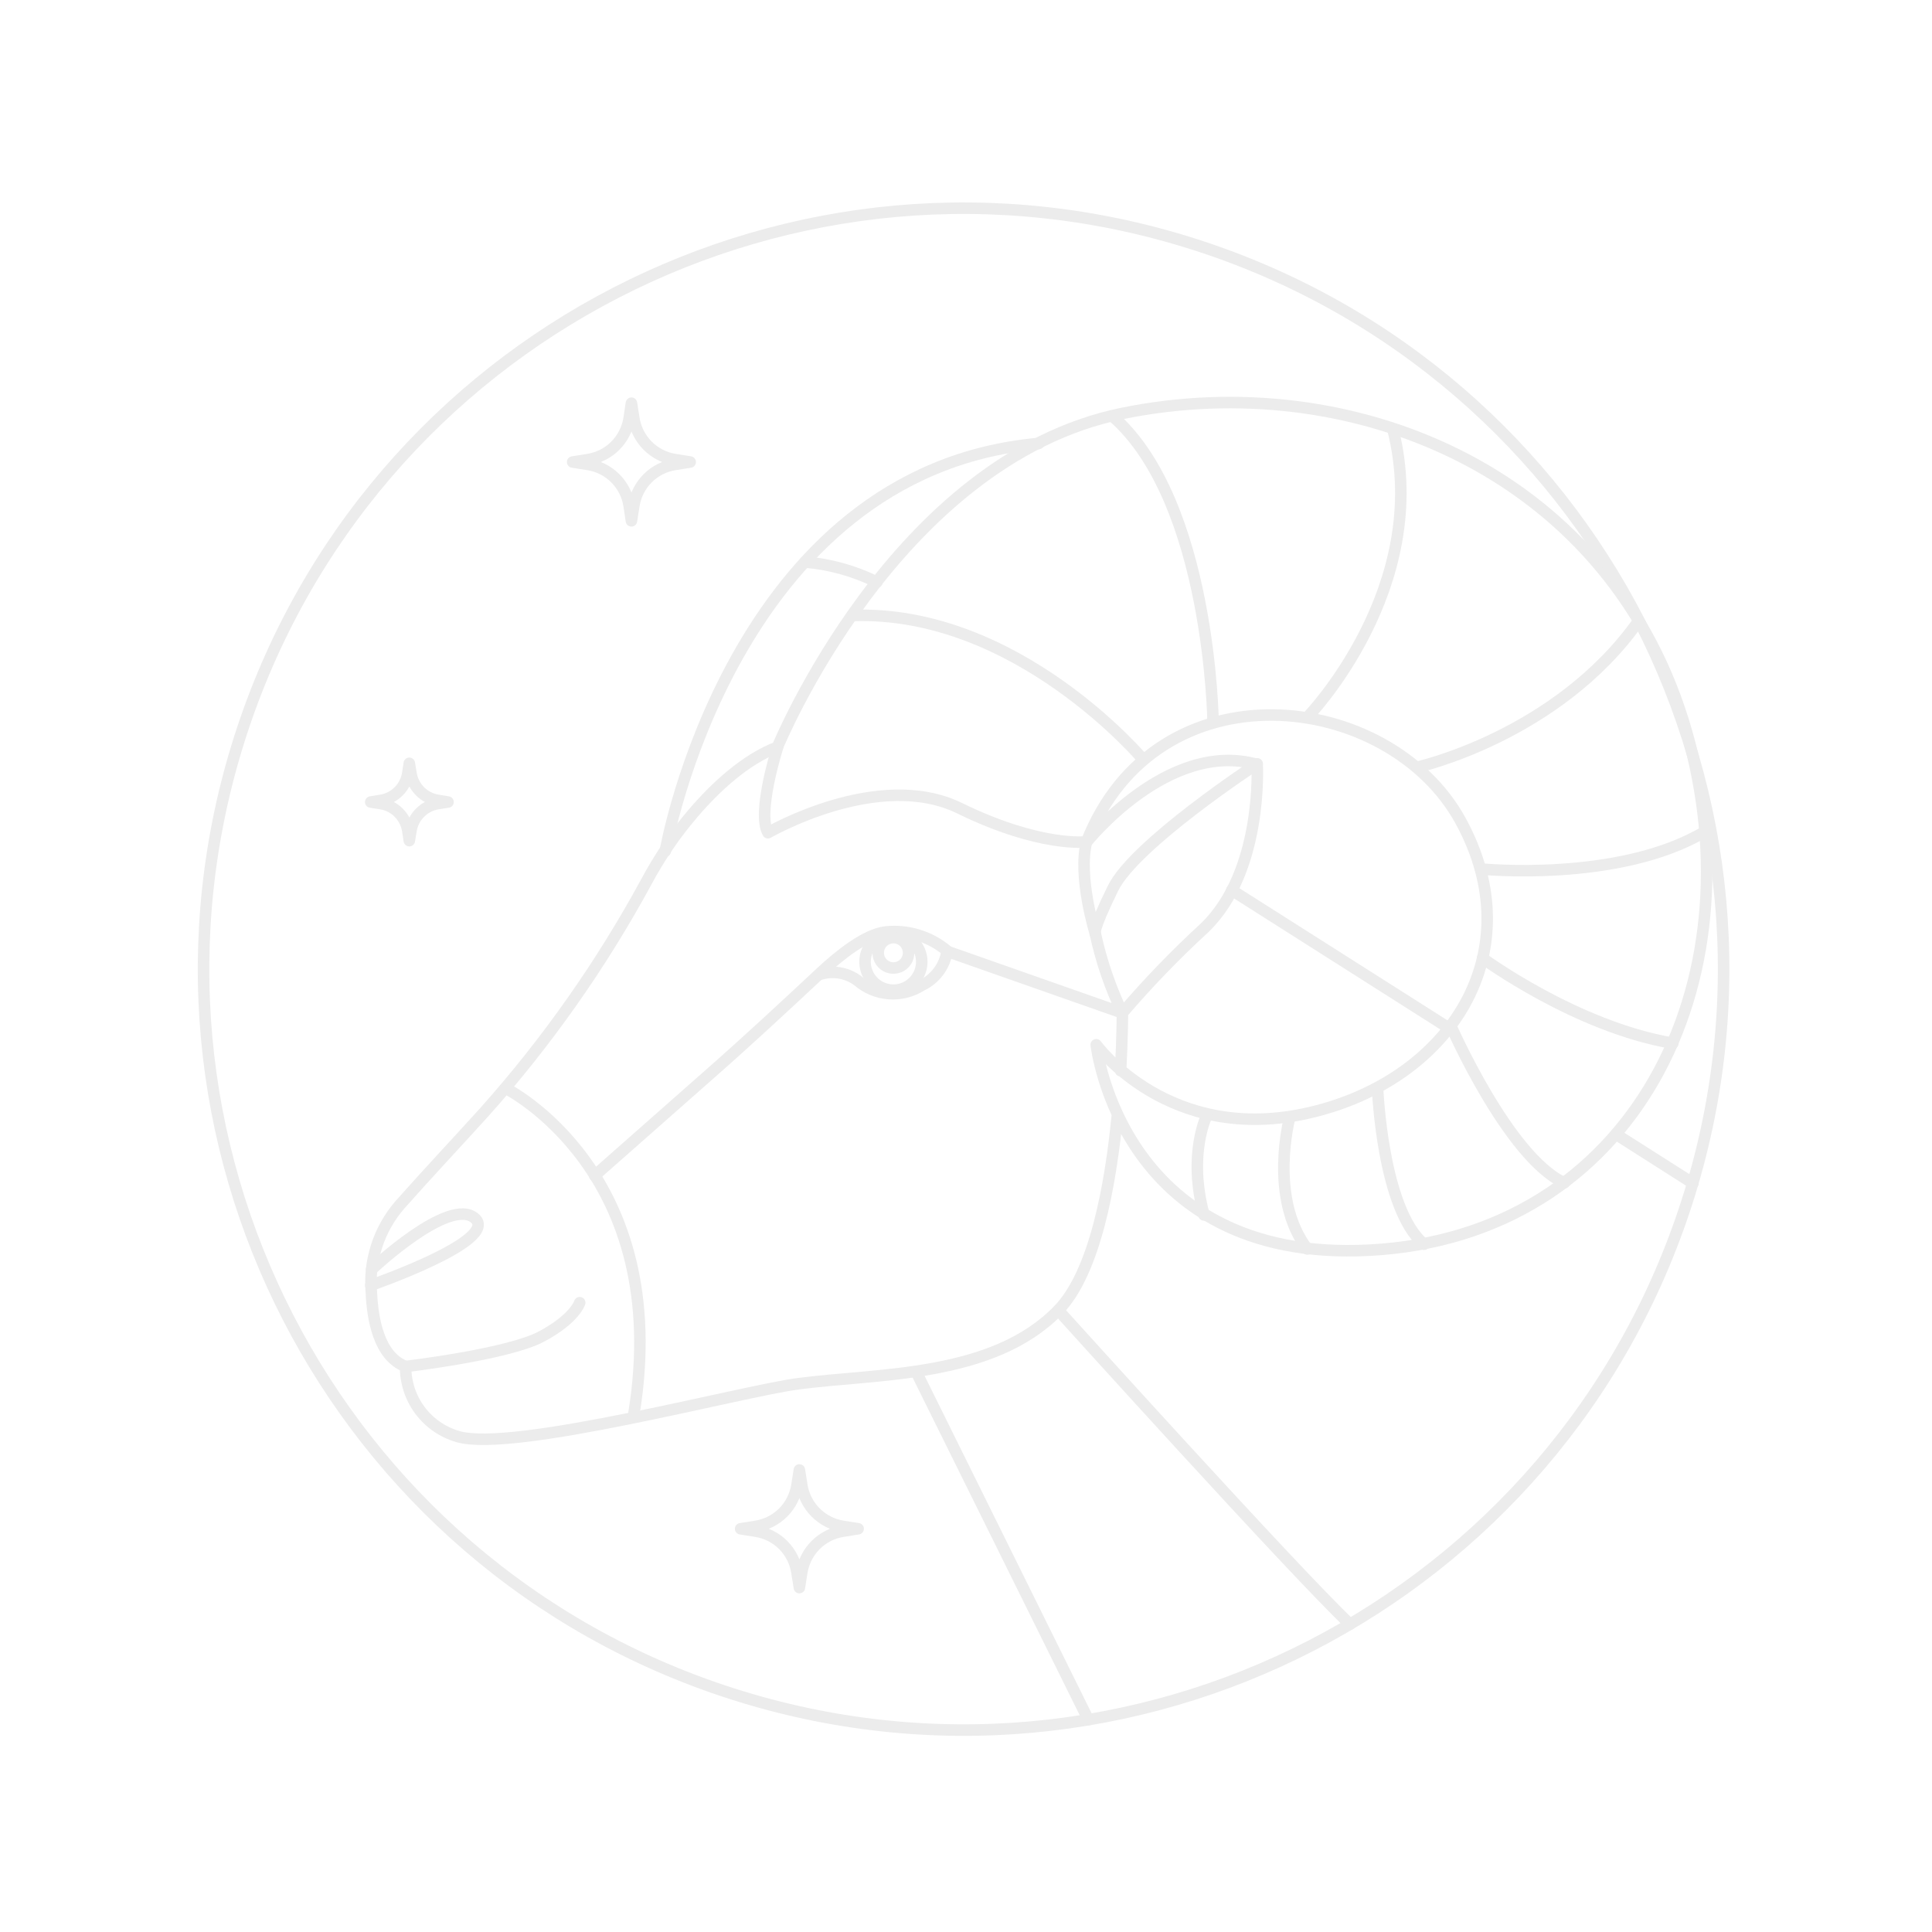
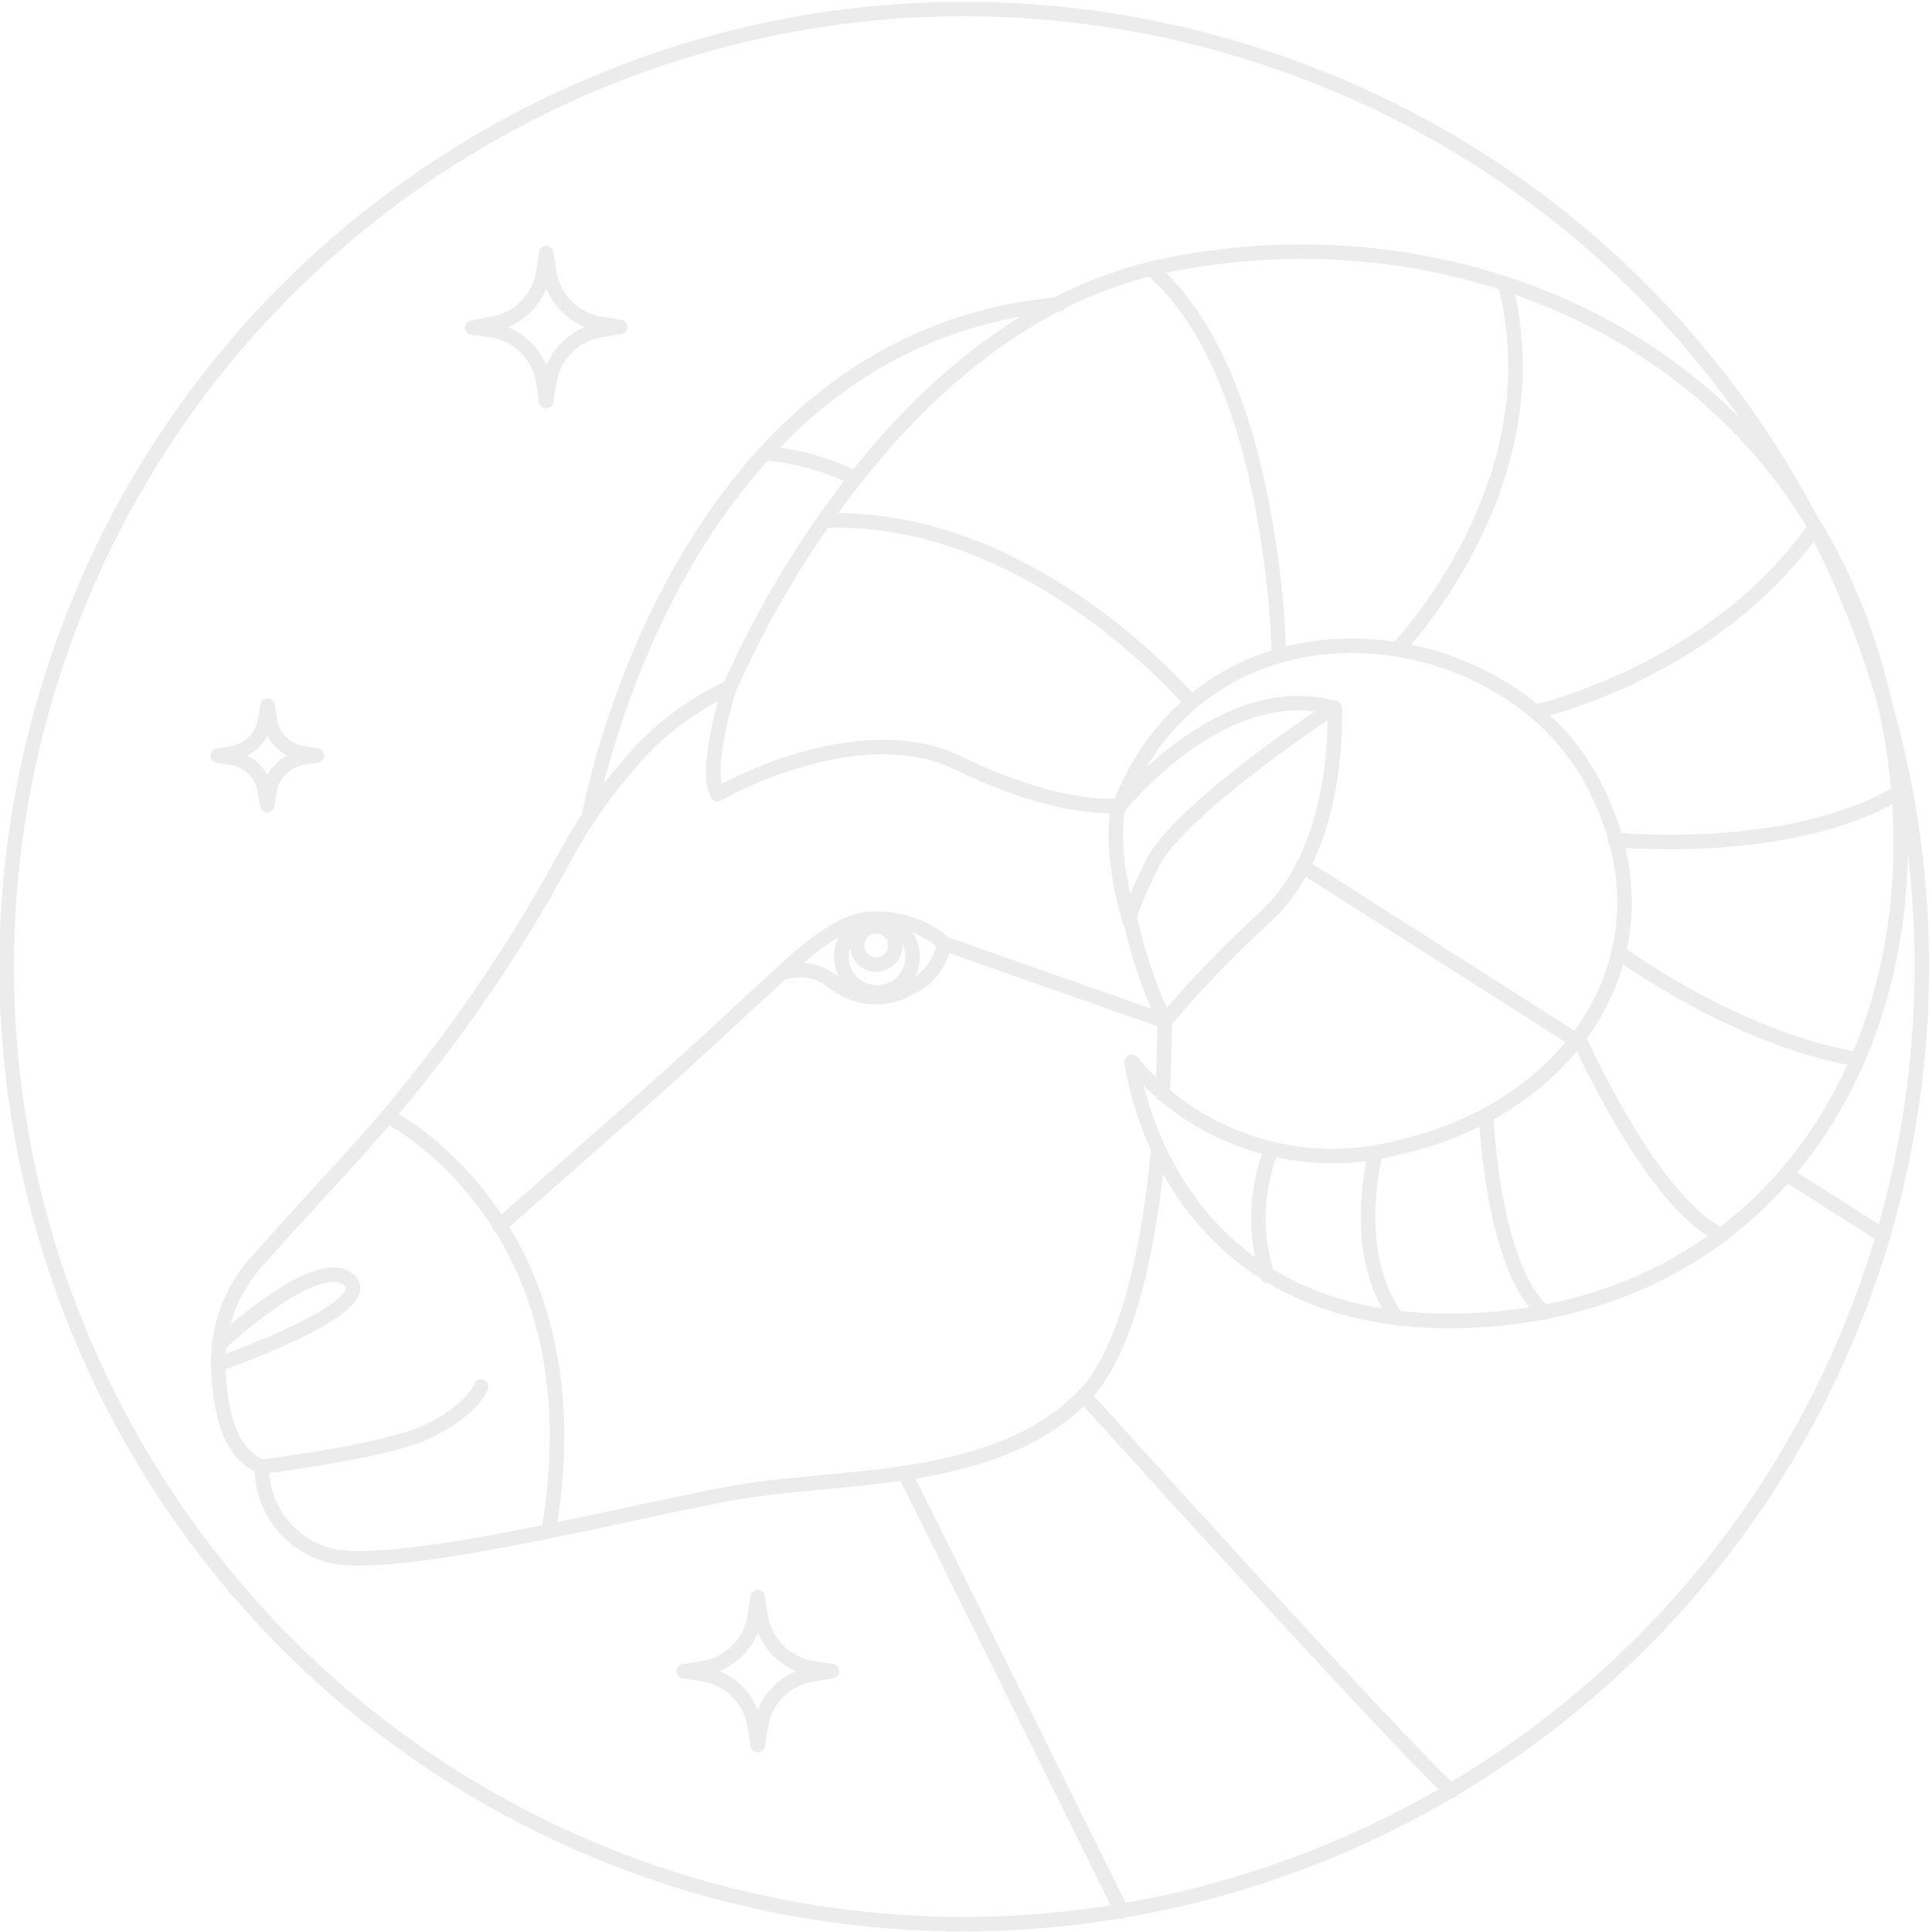
- <svg xmlns="http://www.w3.org/2000/svg" width="104" height="104" viewBox="0 0 104 104" fill="none">
-   <path d="M60.151 59.991C59.787 63.784 58.941 68.493 56.968 70.53C53.42 74.185 47.191 73.924 42.963 74.488C39.807 74.908 27.589 78.199 24.647 77.331C23.831 77.097 23.114 76.601 22.606 75.919C22.098 75.238 21.827 74.409 21.834 73.559C20.37 73.001 20.054 70.943 19.992 69.594C19.916 68.74 20.013 67.88 20.278 67.065C20.542 66.25 20.969 65.497 21.532 64.851C23.017 63.172 24.564 61.533 26.07 59.867C29.444 56.088 32.369 51.93 34.788 47.477C35.497 46.146 36.35 44.897 37.332 43.753C38.514 42.376 40.123 40.875 41.849 40.221C41.849 40.221 48.161 24.761 60.413 22.255C72.665 19.749 86.409 25.297 90.603 38.776C94.797 52.254 88.368 66.125 74.363 67.254C60.358 68.382 59.01 56.24 59.01 56.24C59.01 56.24 62.929 61.657 70.506 59.895C78.083 58.133 82.49 51.276 78.633 44.2C74.775 37.124 62.262 35.664 58.474 45.35C58.474 45.35 62.874 39.794 67.673 41.151C67.673 41.151 68.01 46.905 64.834 49.955C63.272 51.388 61.798 52.915 60.42 54.526C60.42 54.526 60.42 55.792 60.323 57.637" stroke="#ECECEC" stroke-width="0.62" stroke-linecap="round" stroke-linejoin="round" />
-   <path d="M20.005 68.334C20.005 68.334 24.192 64.383 25.561 65.581C26.929 66.778 19.957 69.188 19.957 69.188" stroke="#ECECEC" stroke-width="0.62" stroke-linecap="round" stroke-linejoin="round" />
-   <path d="M21.834 73.559C21.834 73.559 27.334 72.912 29.143 71.948C30.951 70.984 31.205 70.124 31.205 70.124" stroke="#ECECEC" stroke-width="0.62" stroke-linecap="round" stroke-linejoin="round" />
-   <path d="M67.673 41.116C67.673 41.116 61.08 45.432 59.911 47.821C58.742 50.209 58.962 50.258 58.962 50.258C58.962 50.258 58.013 47.229 58.488 45.315C58.488 45.315 56.019 45.639 51.653 43.505C47.288 41.371 41.34 44.826 41.34 44.826C40.735 43.76 41.849 40.256 41.849 40.256" stroke="#ECECEC" stroke-width="0.62" stroke-linecap="round" stroke-linejoin="round" />
-   <path d="M50.979 51.18C50.524 50.798 49.997 50.511 49.428 50.337C48.86 50.163 48.263 50.106 47.672 50.168C46.593 50.299 45.204 51.4 44.172 52.364C42.22 54.188 40.26 56.012 38.253 57.775L32.01 63.282" stroke="#ECECEC" stroke-width="0.62" stroke-linecap="round" stroke-linejoin="round" />
-   <path d="M44.103 52.461C44.448 52.345 44.815 52.314 45.174 52.371C45.533 52.427 45.873 52.569 46.166 52.784C46.635 53.192 47.222 53.438 47.842 53.485C48.461 53.532 49.079 53.378 49.604 53.046C49.966 52.876 50.281 52.62 50.521 52.299C50.761 51.978 50.918 51.603 50.979 51.208L60.419 54.526C59.769 53.165 59.279 51.732 58.961 50.258" stroke="#ECECEC" stroke-width="0.62" stroke-linecap="round" stroke-linejoin="round" />
-   <path d="M64.97 60.032C64.97 60.032 63.918 62.098 64.812 65.402" stroke="#ECECEC" stroke-width="0.62" stroke-linecap="round" stroke-linejoin="round" />
-   <path d="M69.426 60.15C69.426 60.15 68.271 64.493 70.375 67.233" stroke="#ECECEC" stroke-width="0.62" stroke-linecap="round" stroke-linejoin="round" />
-   <path d="M74.156 58.58C74.156 58.58 74.404 65.071 76.652 66.978" stroke="#ECECEC" stroke-width="0.62" stroke-linecap="round" stroke-linejoin="round" />
-   <path d="M78.096 55.214C78.096 55.214 81.183 62.27 84.201 63.674" stroke="#ECECEC" stroke-width="0.62" stroke-linecap="round" stroke-linejoin="round" />
-   <path d="M79.808 51.579C79.808 51.579 84.827 55.276 90.052 56.157" stroke="#ECECEC" stroke-width="0.62" stroke-linecap="round" stroke-linejoin="round" />
-   <path d="M79.691 46.775C79.691 46.775 87.131 47.532 91.778 44.764" stroke="#ECECEC" stroke-width="0.62" stroke-linecap="round" stroke-linejoin="round" />
-   <path d="M76.295 41.295C76.295 41.295 83.823 39.622 88.203 33.434" stroke="#ECECEC" stroke-width="0.62" stroke-linecap="round" stroke-linejoin="round" />
-   <path d="M70.382 38.604C70.382 38.604 77.154 31.63 74.975 23.088" stroke="#ECECEC" stroke-width="0.62" stroke-linecap="round" stroke-linejoin="round" />
-   <path d="M65.301 38.879C65.301 38.879 65.149 26.991 59.89 22.406" stroke="#ECECEC" stroke-width="0.62" stroke-linecap="round" stroke-linejoin="round" />
-   <path d="M61.54 40.889C61.54 40.889 54.761 32.821 45.898 33.131" stroke="#ECECEC" stroke-width="0.62" stroke-linecap="round" stroke-linejoin="round" />
-   <path d="M35.812 45.818C35.812 45.818 39.38 25.352 55.915 23.872" stroke="#ECECEC" stroke-width="0.62" stroke-linecap="round" stroke-linejoin="round" />
-   <path d="M47.205 31.334C45.991 30.735 44.676 30.369 43.327 30.254" stroke="#ECECEC" stroke-width="0.62" stroke-linecap="round" stroke-linejoin="round" />
-   <path d="M27.211 58.58C27.211 58.58 36.273 63.061 34.114 76.161" stroke="#ECECEC" stroke-width="0.62" stroke-linecap="round" stroke-linejoin="round" />
-   <path d="M49.37 73.951L58.583 92.565" stroke="#ECECEC" stroke-width="0.62" stroke-linecap="round" stroke-linejoin="round" />
-   <path d="M78.02 55.358L66.305 47.917" stroke="#ECECEC" stroke-width="0.62" stroke-linecap="round" stroke-linejoin="round" />
-   <path d="M91.132 63.695L87 61.065" stroke="#ECECEC" stroke-width="0.62" stroke-linecap="round" stroke-linejoin="round" />
-   <path d="M31.652 24.74C32.207 24.654 32.721 24.393 33.119 23.996C33.516 23.599 33.778 23.086 33.866 22.53L33.99 21.704L34.12 22.53C34.208 23.086 34.47 23.599 34.868 23.996C35.266 24.393 35.779 24.654 36.334 24.74L37.153 24.871L36.334 25.001C35.779 25.087 35.265 25.347 34.867 25.744C34.469 26.141 34.207 26.655 34.12 27.211L33.99 28.037L33.866 27.211C33.779 26.655 33.518 26.141 33.12 25.744C32.722 25.347 32.208 25.087 31.652 25.001L30.827 24.871L31.652 24.74Z" stroke="#ECECEC" stroke-width="0.62" stroke-linecap="round" stroke-linejoin="round" />
-   <path d="M40.693 82.164C41.248 82.077 41.76 81.816 42.157 81.419C42.553 81.022 42.814 80.509 42.9 79.954L43.031 79.128L43.161 79.954C43.249 80.508 43.51 81.021 43.906 81.418C44.303 81.815 44.815 82.076 45.368 82.164L46.194 82.294L45.368 82.425C44.814 82.512 44.302 82.772 43.905 83.17C43.508 83.567 43.248 84.08 43.161 84.635L43.031 85.461L42.9 84.635C42.815 84.079 42.555 83.566 42.158 83.168C41.761 82.771 41.248 82.511 40.693 82.425L39.868 82.294L40.693 82.164Z" stroke="#ECECEC" stroke-width="0.62" stroke-linecap="round" stroke-linejoin="round" />
-   <path d="M20.5 43.085C20.865 43.028 21.201 42.857 21.462 42.596C21.723 42.334 21.894 41.997 21.951 41.632L22.033 41.089L22.123 41.632C22.18 41.997 22.351 42.334 22.611 42.596C22.872 42.857 23.209 43.028 23.573 43.085L24.117 43.174L23.573 43.257C23.21 43.315 22.873 43.486 22.613 43.747C22.352 44.008 22.181 44.345 22.123 44.709L22.033 45.253L21.951 44.709C21.893 44.345 21.722 44.008 21.461 43.747C21.201 43.486 20.864 43.315 20.5 43.257L19.957 43.174L20.5 43.085Z" stroke="#ECECEC" stroke-width="0.62" stroke-linecap="round" stroke-linejoin="round" />
-   <path d="M56.968 70.53C56.968 70.53 69.736 84.669 72.671 87.43" stroke="#ECECEC" stroke-width="0.62" stroke-linecap="round" stroke-linejoin="round" />
-   <path d="M49.618 51.772C49.618 52.074 49.529 52.37 49.361 52.621C49.193 52.872 48.955 53.068 48.676 53.184C48.397 53.3 48.09 53.33 47.794 53.271C47.498 53.212 47.226 53.066 47.013 52.853C46.799 52.639 46.654 52.367 46.595 52.07C46.536 51.774 46.566 51.467 46.682 51.187C46.797 50.908 46.993 50.669 47.244 50.501C47.495 50.334 47.79 50.244 48.092 50.244C48.497 50.244 48.885 50.405 49.171 50.691C49.457 50.978 49.618 51.367 49.618 51.772Z" stroke="#ECECEC" stroke-width="0.62" stroke-linecap="round" stroke-linejoin="round" />
-   <path d="M48.91 51.297C48.908 51.459 48.859 51.617 48.769 51.75C48.678 51.884 48.55 51.988 48.4 52.049C48.25 52.11 48.086 52.125 47.928 52.093C47.77 52.06 47.624 51.982 47.511 51.867C47.397 51.752 47.32 51.606 47.289 51.447C47.258 51.289 47.274 51.124 47.336 50.975C47.398 50.826 47.503 50.698 47.638 50.609C47.772 50.519 47.93 50.471 48.092 50.471C48.2 50.471 48.307 50.492 48.406 50.534C48.506 50.576 48.596 50.637 48.673 50.713C48.749 50.79 48.809 50.881 48.849 50.981C48.89 51.082 48.911 51.189 48.91 51.297Z" stroke="#ECECEC" stroke-width="0.62" stroke-linecap="round" stroke-linejoin="round" />
-   <path d="M90.821 64.668C97.715 43.13 85.865 20.075 64.353 13.172C42.842 6.27 19.814 18.134 12.92 39.671C6.025 61.209 17.875 84.264 39.387 91.167C60.899 98.069 83.927 86.205 90.821 64.668Z" stroke="#ECECEC" stroke-width="0.62" stroke-linecap="round" stroke-linejoin="round" />
+ <svg xmlns="http://www.w3.org/2000/svg" viewBox="0 0 82.45 82.54">
+   <defs>
+     <style>.cls-1{fill:none;stroke:#ececec;stroke-linecap:round;stroke-linejoin:round;stroke-width:0.62px;}</style>
+   </defs>
+   <g id="Calque_2" data-name="Calque 2">
+     <g id="Calque_1-2" data-name="Calque 1">
+       <path class="cls-1" d="M49.5,49.09c-.36,3.8-1.21,8.51-3.18,10.54-3.55,3.66-9.78,3.4-14,4C29.16,64,16.94,67.3,14,66.43a3.88,3.88,0,0,1-2.81-3.77c-1.47-.56-1.78-2.61-1.85-4A6.43,6.43,0,0,1,10.88,54c1.49-1.68,3-3.31,4.54-5a65.58,65.58,0,0,0,8.72-12.39,20.55,20.55,0,0,1,2.54-3.72,12.46,12.46,0,0,1,4.52-3.54s6.31-15.46,18.57-18,26,3,30.19,16.52S77.72,55.23,63.72,56.36s-15.36-11-15.36-11A11.13,11.13,0,0,0,59.86,49c7.58-1.76,12-8.62,8.13-15.7s-16.38-8.53-20.16,1.15c0,0,4.4-5.55,9.2-4.2,0,0,.33,5.76-2.84,8.81a51.53,51.53,0,0,0-4.42,4.57s0,1.26-.09,3.11" />
+       <path class="cls-1" d="M9.36,57.44s4.19-3.95,5.55-2.76-5.6,3.61-5.6,3.61" />
+       <path class="cls-1" d="M11.19,62.66s5.5-.65,7.31-1.61,2.06-1.82,2.06-1.82" />
+       <path class="cls-1" d="M57,30.22s-6.6,4.31-7.77,6.7-.95,2.44-.95,2.44-.94-3-.47-4.94c0,0-2.47.32-6.83-1.81s-10.32,1.32-10.32,1.32c-.6-1.07.51-4.57.51-4.57" />
+       <path class="cls-1" d="M40.33,40.28a4.33,4.33,0,0,0-1.55-.84A4.54,4.54,0,0,0,37,39.27c-1.07.13-2.46,1.23-3.49,2.2-2,1.82-3.92,3.65-5.92,5.41l-6.25,5.5" />
+       <path class="cls-1" d="M33.46,41.56a2.42,2.42,0,0,1,1.07-.09,2.24,2.24,0,0,1,1,.42,2.89,2.89,0,0,0,3.44.26,2.45,2.45,0,0,0,.91-.75,2.41,2.41,0,0,0,.46-1.09l9.44,3.32a19.58,19.58,0,0,1-1.46-4.27" />
+       <path class="cls-1" d="M54.32,49.14a8,8,0,0,0-.16,5.36" />
+       <path class="cls-1" d="M58.78,49.25s-1.16,4.35.95,7.09" />
+       <path class="cls-1" d="M63.51,47.68s.25,6.49,2.49,8.4" />
+       <path class="cls-1" d="M67.45,44.32s3.09,7,6.1,8.46" />
+       <path class="cls-1" d="M69.16,40.68s5,3.7,10.24,4.58" />
+       <path class="cls-1" d="M69,35.88s7.44.75,12.09-2" />
+       <path class="cls-1" d="M65.65,30.4s7.53-1.67,11.91-7.86" />
+       <path class="cls-1" d="M59.73,27.71s6.78-7,4.6-15.52" />
+       <path class="cls-1" d="M54.65,28s-.15-11.89-5.41-16.47" />
+       <path class="cls-1" d="M50.89,30s-6.78-8.07-15.64-7.76" />
+       <path class="cls-1" d="M25.16,34.92S28.73,14.46,45.27,13" />
+       <path class="cls-1" d="M36.56,20.44a10.76,10.76,0,0,0-3.88-1.08" />
+       <path class="cls-1" d="M16.56,47.68s9.07,4.48,6.91,17.58" />
+       <path class="cls-1" d="M38.72,63.05l9.22,18.62" />
+       <path class="cls-1" d="M67.37,44.46,55.66,37" />
+       <path class="cls-1" d="M80.48,52.8l-4.13-2.63" />
+       <path class="cls-1" d="M21,13.84a2.59,2.59,0,0,0,1.47-.74,2.67,2.67,0,0,0,.75-1.47l.12-.82.13.82a2.67,2.67,0,0,0,.75,1.47,2.59,2.59,0,0,0,1.47.74l.82.13-.82.13a2.67,2.67,0,0,0-1.47.75,2.64,2.64,0,0,0-.75,1.46l-.13.83-.12-.83a2.64,2.64,0,0,0-.75-1.46A2.67,2.67,0,0,0,21,14.1L20.18,14Z" />
+       <path class="cls-1" d="M30.05,71.27a2.67,2.67,0,0,0,1.46-.75,2.59,2.59,0,0,0,.74-1.46l.13-.83.13.83a2.68,2.68,0,0,0,2.21,2.21l.83.13-.83.13a2.63,2.63,0,0,0-1.46.74,2.67,2.67,0,0,0-.75,1.47l-.13.82-.13-.82a2.63,2.63,0,0,0-2.2-2.21l-.83-.13Z" />
+       <path class="cls-1" d="M9.85,32.19a1.74,1.74,0,0,0,1-.49,1.65,1.65,0,0,0,.49-1l.09-.55.09.55a1.69,1.69,0,0,0,.48,1,1.8,1.8,0,0,0,1,.49l.54.09-.54.08a1.74,1.74,0,0,0-1,.49,1.65,1.65,0,0,0-.49,1l-.09.55-.09-.55a1.71,1.71,0,0,0-.49-1,1.74,1.74,0,0,0-1-.49l-.54-.08Z" />
+       <path class="cls-1" d="M46.32,59.63S59.09,73.77,62,76.53" />
+       <path class="cls-1" d="M39,40.87a1.5,1.5,0,0,1-.26.85,1.46,1.46,0,0,1-.68.57,1.56,1.56,0,0,1-.88.08,1.51,1.51,0,0,1-1.2-1.2,1.56,1.56,0,0,1,.08-.88,1.6,1.6,0,0,1,.57-.69,1.56,1.56,0,0,1,.84-.25A1.52,1.52,0,0,1,39,40.87Z" />
+       <path class="cls-1" d="M38.26,40.4a.8.8,0,0,1-.14.45.78.78,0,0,1-.37.3.84.84,0,0,1-.47.05,1,1,0,0,1-.42-.23.85.85,0,0,1-.22-.42.84.84,0,0,1,.35-.84.8.8,0,0,1,.45-.14.88.88,0,0,1,.32.07.8.8,0,0,1,.27.18.78.78,0,0,1,.17.26A.87.87,0,0,1,38.26,40.4Z" />
+       <path class="cls-1" d="M80.17,53.77a40.91,40.91,0,1,0-51.43,26.5A41,41,0,0,0,80.17,53.77Z" />
+     </g>
+   </g>
</svg>
